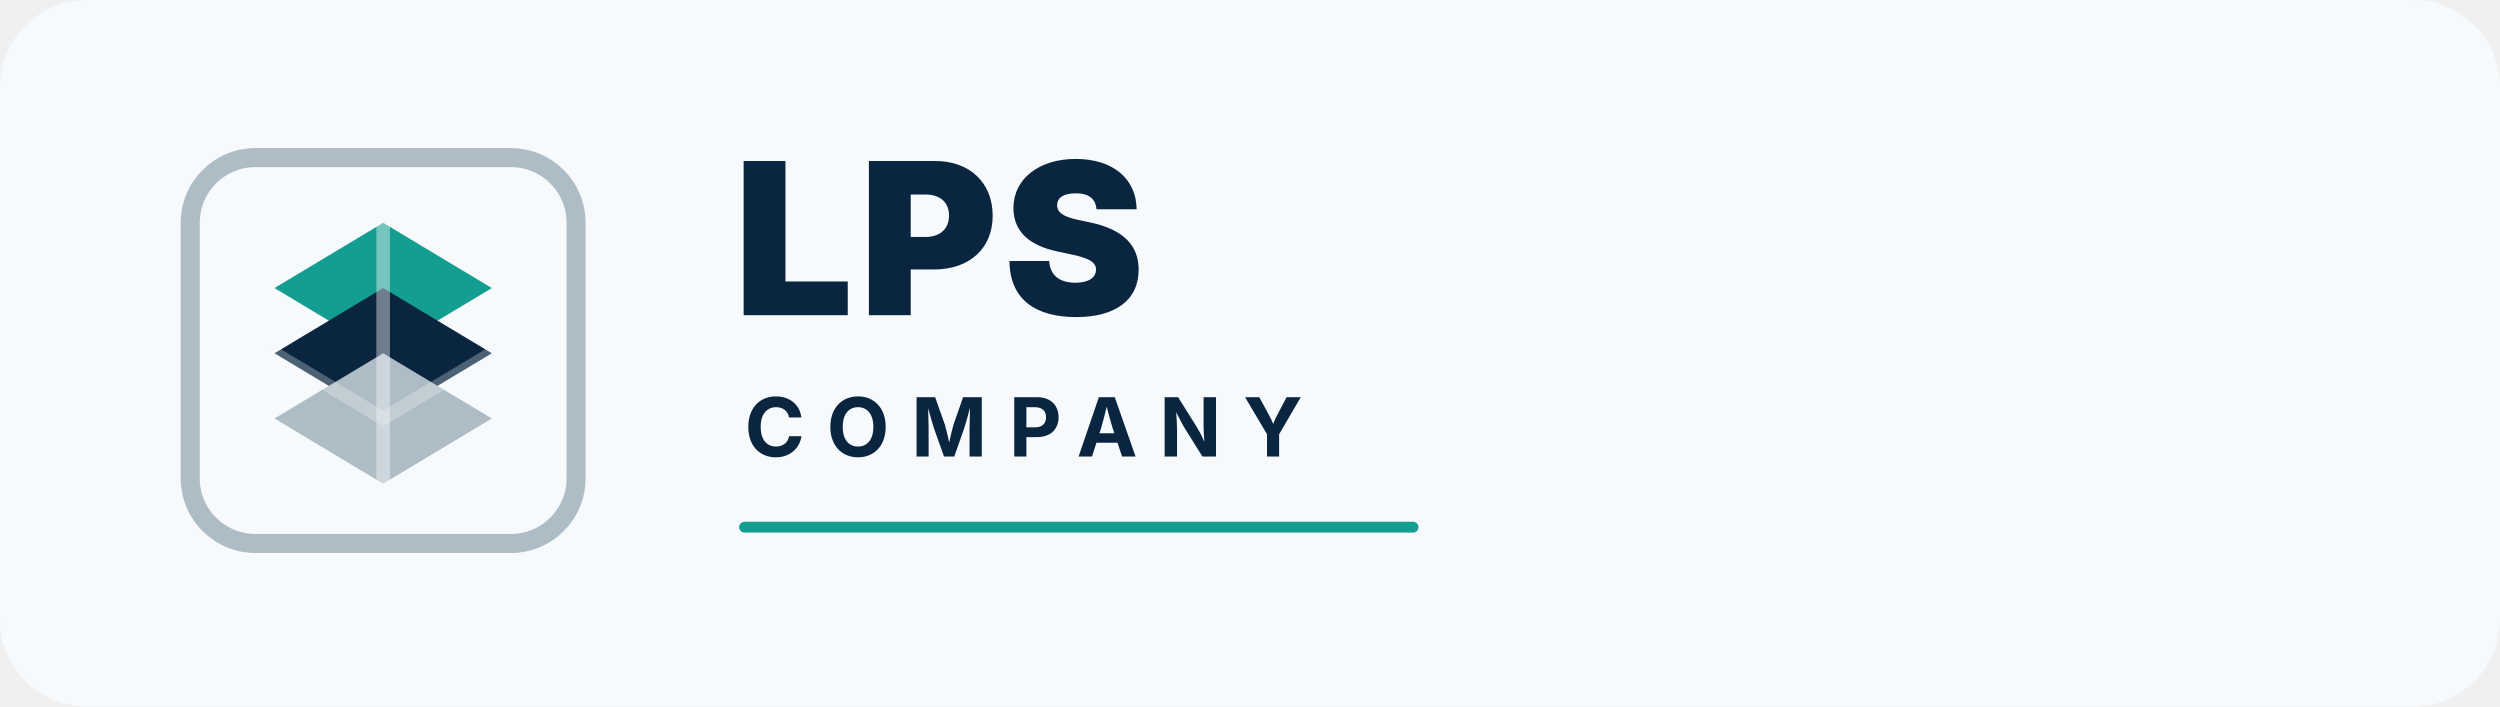
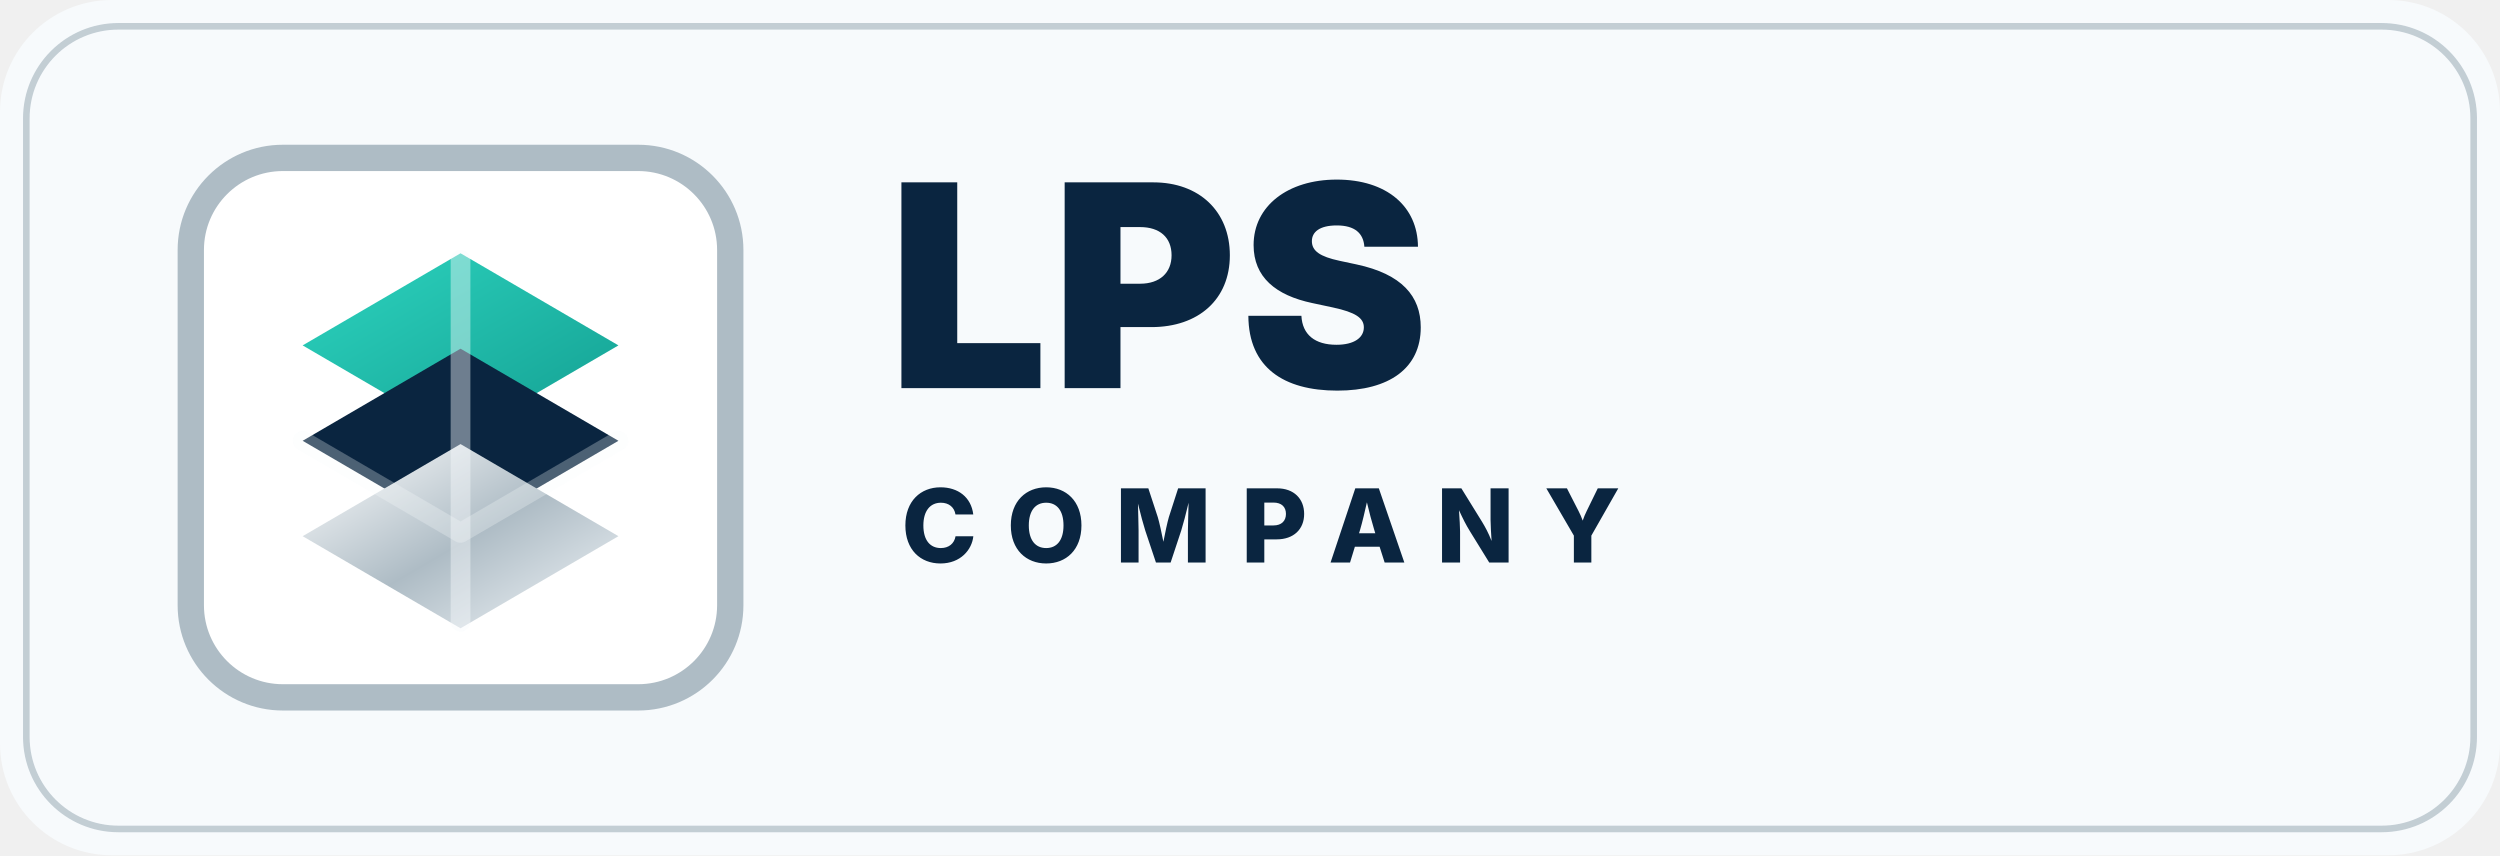
- <svg xmlns="http://www.w3.org/2000/svg" viewBox="0 0 920 260" role="img" aria-labelledby="title desc">
-   <rect width="920" height="260" rx="32" fill="#F7FAFC" />
-   <g transform="translate(70 58)">
-     <rect x="0" y="0" width="142" height="142" rx="24" fill="none" stroke="#AEBCC5" stroke-width="7" />
-     <path d="M31 48L71 24L111 48L71 72Z" fill="#139E91" />
-     <path d="M31 72L71 48L111 72L71 96Z" fill="#0A2540" />
-     <path d="M31 96L71 72L111 96L71 120Z" fill="#AEBCC5" />
-     <path d="M71 25V119" stroke="#F7FAFC" stroke-width="5" stroke-linecap="round" opacity=".42" />
-     <path d="M31 72L71 96L111 72" fill="none" stroke="#F7FAFC" stroke-width="5" stroke-linecap="round" stroke-linejoin="round" opacity=".28" />
+ <svg xmlns="http://www.w3.org/2000/svg" viewBox="0 0 760 260" role="img" aria-labelledby="title desc">
+   <defs>
+     <linearGradient id="silver" x1="0" y1="0" x2="1" y2="1">
+       <stop offset="0" stop-color="#FFFFFF" />
+       <stop offset=".52" stop-color="#AEBCC5" />
+       <stop offset="1" stop-color="#F3F7FA" />
+     </linearGradient>
+     <linearGradient id="aqua" x1="0" y1="0" x2="1" y2="1">
+       <stop offset="0" stop-color="#2DD4BF" />
+       <stop offset="1" stop-color="#139E91" />
+     </linearGradient>
+   </defs>
+   <rect width="760" height="260" rx="34" fill="#F7FAFC" />
+   <rect x="8" y="8" width="744" height="244" rx="28" fill="none" stroke="#AEBCC5" stroke-width="2" opacity=".72" />
+   <g transform="translate(58 48)">
+     <rect x="0" y="0" width="164" height="164" rx="28" fill="#FFFFFF" stroke="#AEBCC5" stroke-width="8" />
+     <path d="M34 57L82 29L130 57L82 85Z" fill="url(#aqua)" />
+     <path d="M34 86L82 58L130 86L82 114Z" fill="#0A2540" />
+     <path d="M34 115L82 87L130 115L82 143Z" fill="url(#silver)" />
+     <path d="M82 31V141" stroke="#F7FAFC" stroke-width="6" stroke-linecap="round" opacity=".42" />
+     <path d="M34 86L82 114L130 86" fill="none" stroke="#F7FAFC" stroke-width="6" stroke-linecap="round" stroke-linejoin="round" opacity=".28" />
  </g>
-   <text x="270" y="116" fill="#0A2540" font-family="Inter, Arial, sans-serif" font-size="78" font-weight="850" letter-spacing="2">LPS</text>
-   <text x="274" y="168" fill="#0A2540" font-family="Inter, Arial, sans-serif" font-size="30" font-weight="750" letter-spacing="8">COMPANY</text>
-   <path d="M274 194h246" stroke="#139E91" stroke-width="4" stroke-linecap="round" />
+   <text x="270" y="118" fill="#0A2540" font-family="Inter, Arial, sans-serif" font-size="86" font-weight="900" letter-spacing="1">LPS</text>
+   <text x="274" y="171" fill="#0A2540" font-family="Inter, Arial, sans-serif" font-size="31" font-weight="800" letter-spacing="9">COMPANY</text>
+   <path d="M274 198h252" stroke="url(#aqua)" stroke-width="5" stroke-linecap="round" />
</svg>
